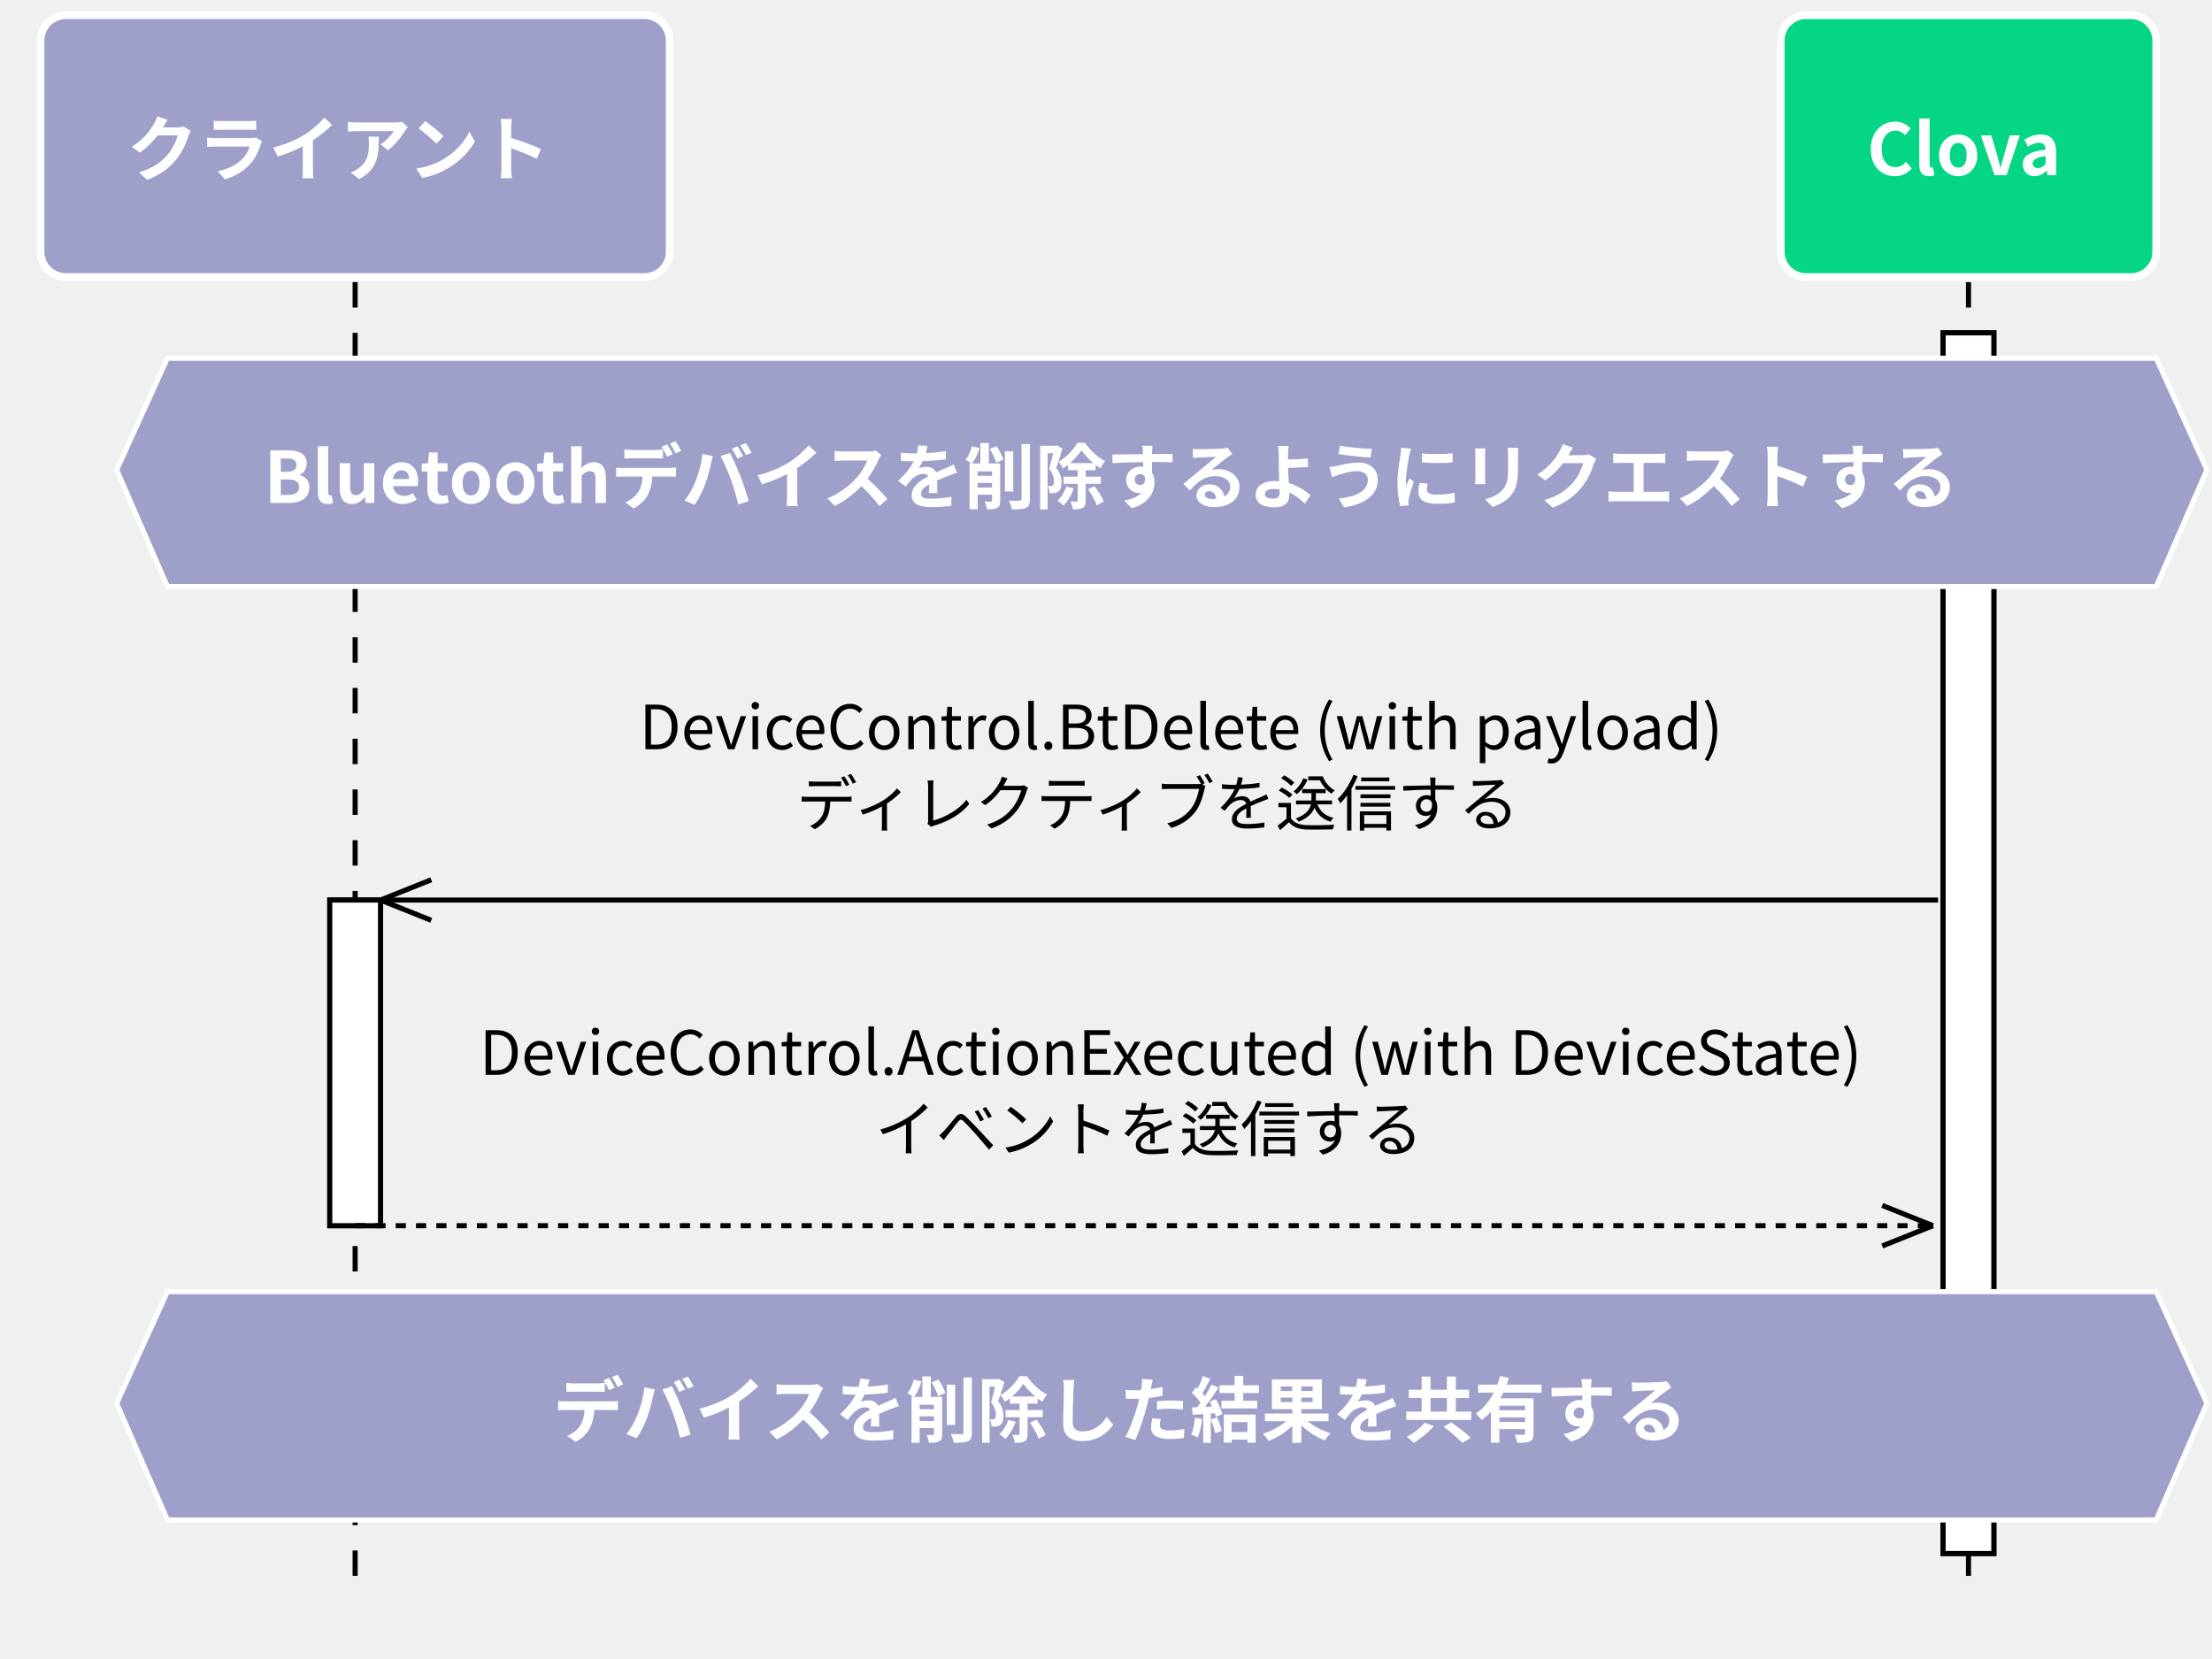
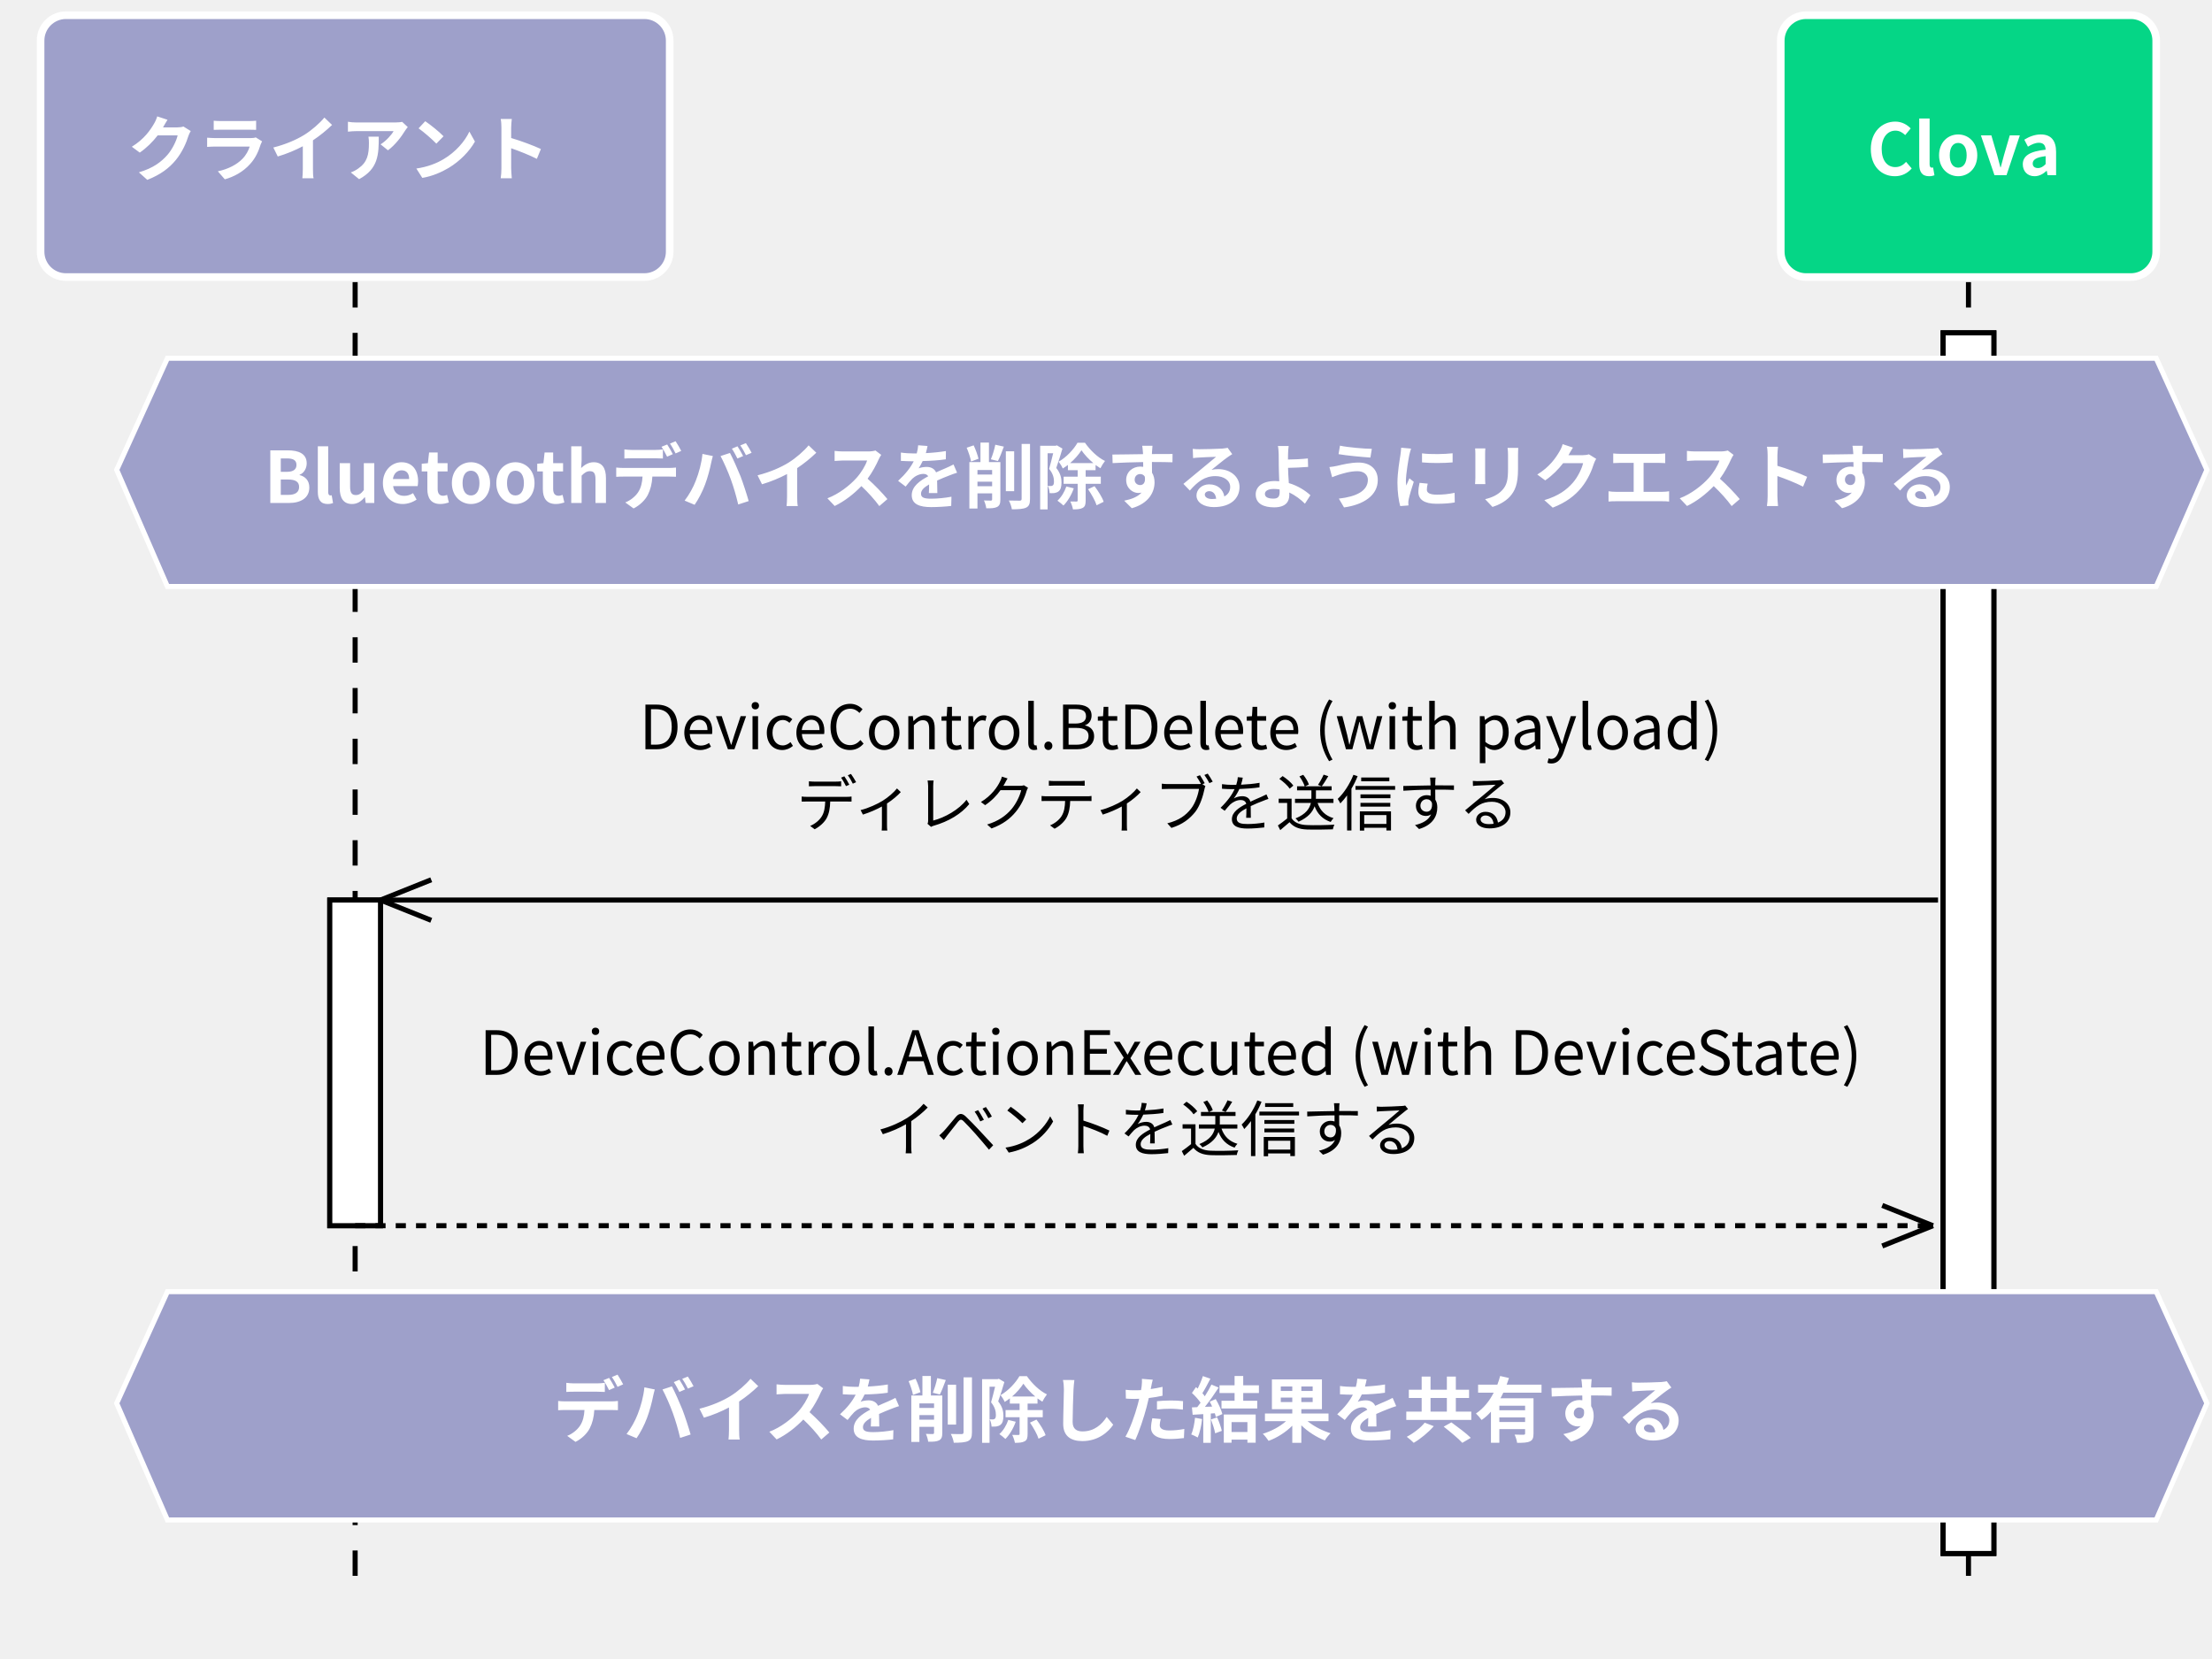
<svg xmlns="http://www.w3.org/2000/svg" contentScriptType="application/ecmascript" contentStyleType="text/css" height="327px" preserveAspectRatio="none" style="width:436px;height:327px;" version="1.1" viewBox="0 0 436 327" width="436px" zoomAndPan="magnify">
  <defs />
  <g>
    <rect fill="#FFFFFF" height="64.188" style="stroke: #000000; stroke-width: 1.0;" width="10" x="65" y="177.406" />
    <rect fill="#FFFFFF" height="240.594" style="stroke: #000000; stroke-width: 1.0;" width="10" x="383" y="65.609" />
    <line style="stroke: #000000; stroke-width: 1.0; stroke-dasharray: 5.0,5.0;" x1="70" x2="70" y1="55.609" y2="315.203" />
    <line style="stroke: #000000; stroke-width: 1.0; stroke-dasharray: 5.0,5.0;" x1="388" x2="388" y1="55.609" y2="315.203" />
    <rect fill="#9EA0CA" height="51.609" rx="5" ry="5" style="stroke: #FFFFFF; stroke-width: 1.5;" width="124" x="8" y="3" />
-     <text fill="#FFFFFF" font-family="Noto Sans CJK KR" font-size="14" font-weight="bold" lengthAdjust="spacingAndGlyphs" textLength="90" x="25" y="34.533">クライアント</text>
+     <text fill="#FFFFFF" font-family="Noto Sans CJK JP" font-size="14" font-weight="bold" lengthAdjust="spacingAndGlyphs" textLength="90" x="25" y="34.533">クライアント</text>
    <rect fill="#05D686" height="51.609" rx="5" ry="5" style="stroke: #FFFFFF; stroke-width: 1.5;" width="74" x="351" y="3" />
-     <text fill="#FFFFFF" font-family="Noto Sans CJK KR" font-size="14" font-weight="bold" lengthAdjust="spacingAndGlyphs" textLength="40" x="368" y="34.533">Clova</text>
+     <text fill="#FFFFFF" font-family="Noto Sans CJK JP" font-size="14" font-weight="bold" lengthAdjust="spacingAndGlyphs" textLength="40" x="368" y="34.533">Clova</text>
    <rect fill="#FFFFFF" height="64.188" style="stroke: #000000; stroke-width: 1.0;" width="10" x="65" y="177.406" />
    <rect fill="#FFFFFF" height="240.594" style="stroke: #000000; stroke-width: 1.0;" width="10" x="383" y="65.609" />
    <polygon fill="#9EA0CA" points="33,70.609,425,70.609,435,92.609,425,115.609,33,115.609,23,92.609,33,70.609" style="stroke: #FFFFFF; stroke-width: 1.0;" />
-     <text fill="#FFFFFF" font-family="Noto Sans CJK KR" font-size="14" font-weight="bold" lengthAdjust="spacingAndGlyphs" textLength="354" x="52" y="99.143">Bluetoothデバイスを削除するようにリクエストする</text>
+     <text fill="#FFFFFF" font-family="Noto Sans CJK JP" font-size="14" font-weight="bold" lengthAdjust="spacingAndGlyphs" textLength="354" x="52" y="99.143">Bluetoothデバイスを削除するようにリクエストする</text>
    <line style="stroke: #000000; stroke-width: 1.0;" x1="75" x2="85" y1="177.406" y2="173.406" />
    <line style="stroke: #000000; stroke-width: 1.0;" x1="75" x2="85" y1="177.406" y2="181.406" />
    <line style="stroke: #000000; stroke-width: 1.0;" x1="75" x2="382" y1="177.406" y2="177.406" />
-     <text fill="#000000" font-family="Noto Sans CJK KR" font-size="12" lengthAdjust="spacingAndGlyphs" textLength="206" x="126" y="147.676">DeviceControl.BtDelete (with payload)</text>
-     <text fill="#000000" font-family="Noto Sans CJK KR" font-size="12" lengthAdjust="spacingAndGlyphs" textLength="144" x="157" y="162.769">ディレクティブを送信する</text>
+     <text fill="#000000" font-family="Noto Sans CJK JP" font-size="12" lengthAdjust="spacingAndGlyphs" textLength="206" x="126" y="147.676">DeviceControl.BtDelete (with payload)</text>
+     <text fill="#000000" font-family="Noto Sans CJK JP" font-size="12" lengthAdjust="spacingAndGlyphs" textLength="144" x="157" y="162.769">ディレクティブを送信する</text>
    <line style="stroke: #000000; stroke-width: 1.0;" x1="381" x2="371" y1="241.594" y2="237.594" />
    <line style="stroke: #000000; stroke-width: 1.0;" x1="381" x2="371" y1="241.594" y2="245.594" />
    <line style="stroke: #000000; stroke-width: 1.0; stroke-dasharray: 2.0,2.0;" x1="70" x2="382" y1="241.594" y2="241.594" />
-     <text fill="#000000" font-family="Noto Sans CJK KR" font-size="12" lengthAdjust="spacingAndGlyphs" textLength="264" x="94.5" y="211.863">DeviceControl.ActionExecuted (with DeviceState)</text>
-     <text fill="#000000" font-family="Noto Sans CJK KR" font-size="12" lengthAdjust="spacingAndGlyphs" textLength="108" x="172.5" y="226.957">イベントを送信する</text>
+     <text fill="#000000" font-family="Noto Sans CJK JP" font-size="12" lengthAdjust="spacingAndGlyphs" textLength="264" x="94.5" y="211.863">DeviceControl.ActionExecuted (with DeviceState)</text>
+     <text fill="#000000" font-family="Noto Sans CJK JP" font-size="12" lengthAdjust="spacingAndGlyphs" textLength="108" x="172.5" y="226.957">イベントを送信する</text>
    <polygon fill="#9EA0CA" points="33,254.594,425,254.594,435,276.594,425,299.594,33,299.594,23,276.594,33,254.594" style="stroke: #FFFFFF; stroke-width: 1.0;" />
-     <text fill="#FFFFFF" font-family="Noto Sans CJK KR" font-size="14" font-weight="bold" lengthAdjust="spacingAndGlyphs" textLength="240" x="109" y="283.127">デバイスを削除した結果を共有する</text>
+     <text fill="#FFFFFF" font-family="Noto Sans CJK JP" font-size="14" font-weight="bold" lengthAdjust="spacingAndGlyphs" textLength="240" x="109" y="283.127">デバイスを削除した結果を共有する</text>
  </g>
</svg>
